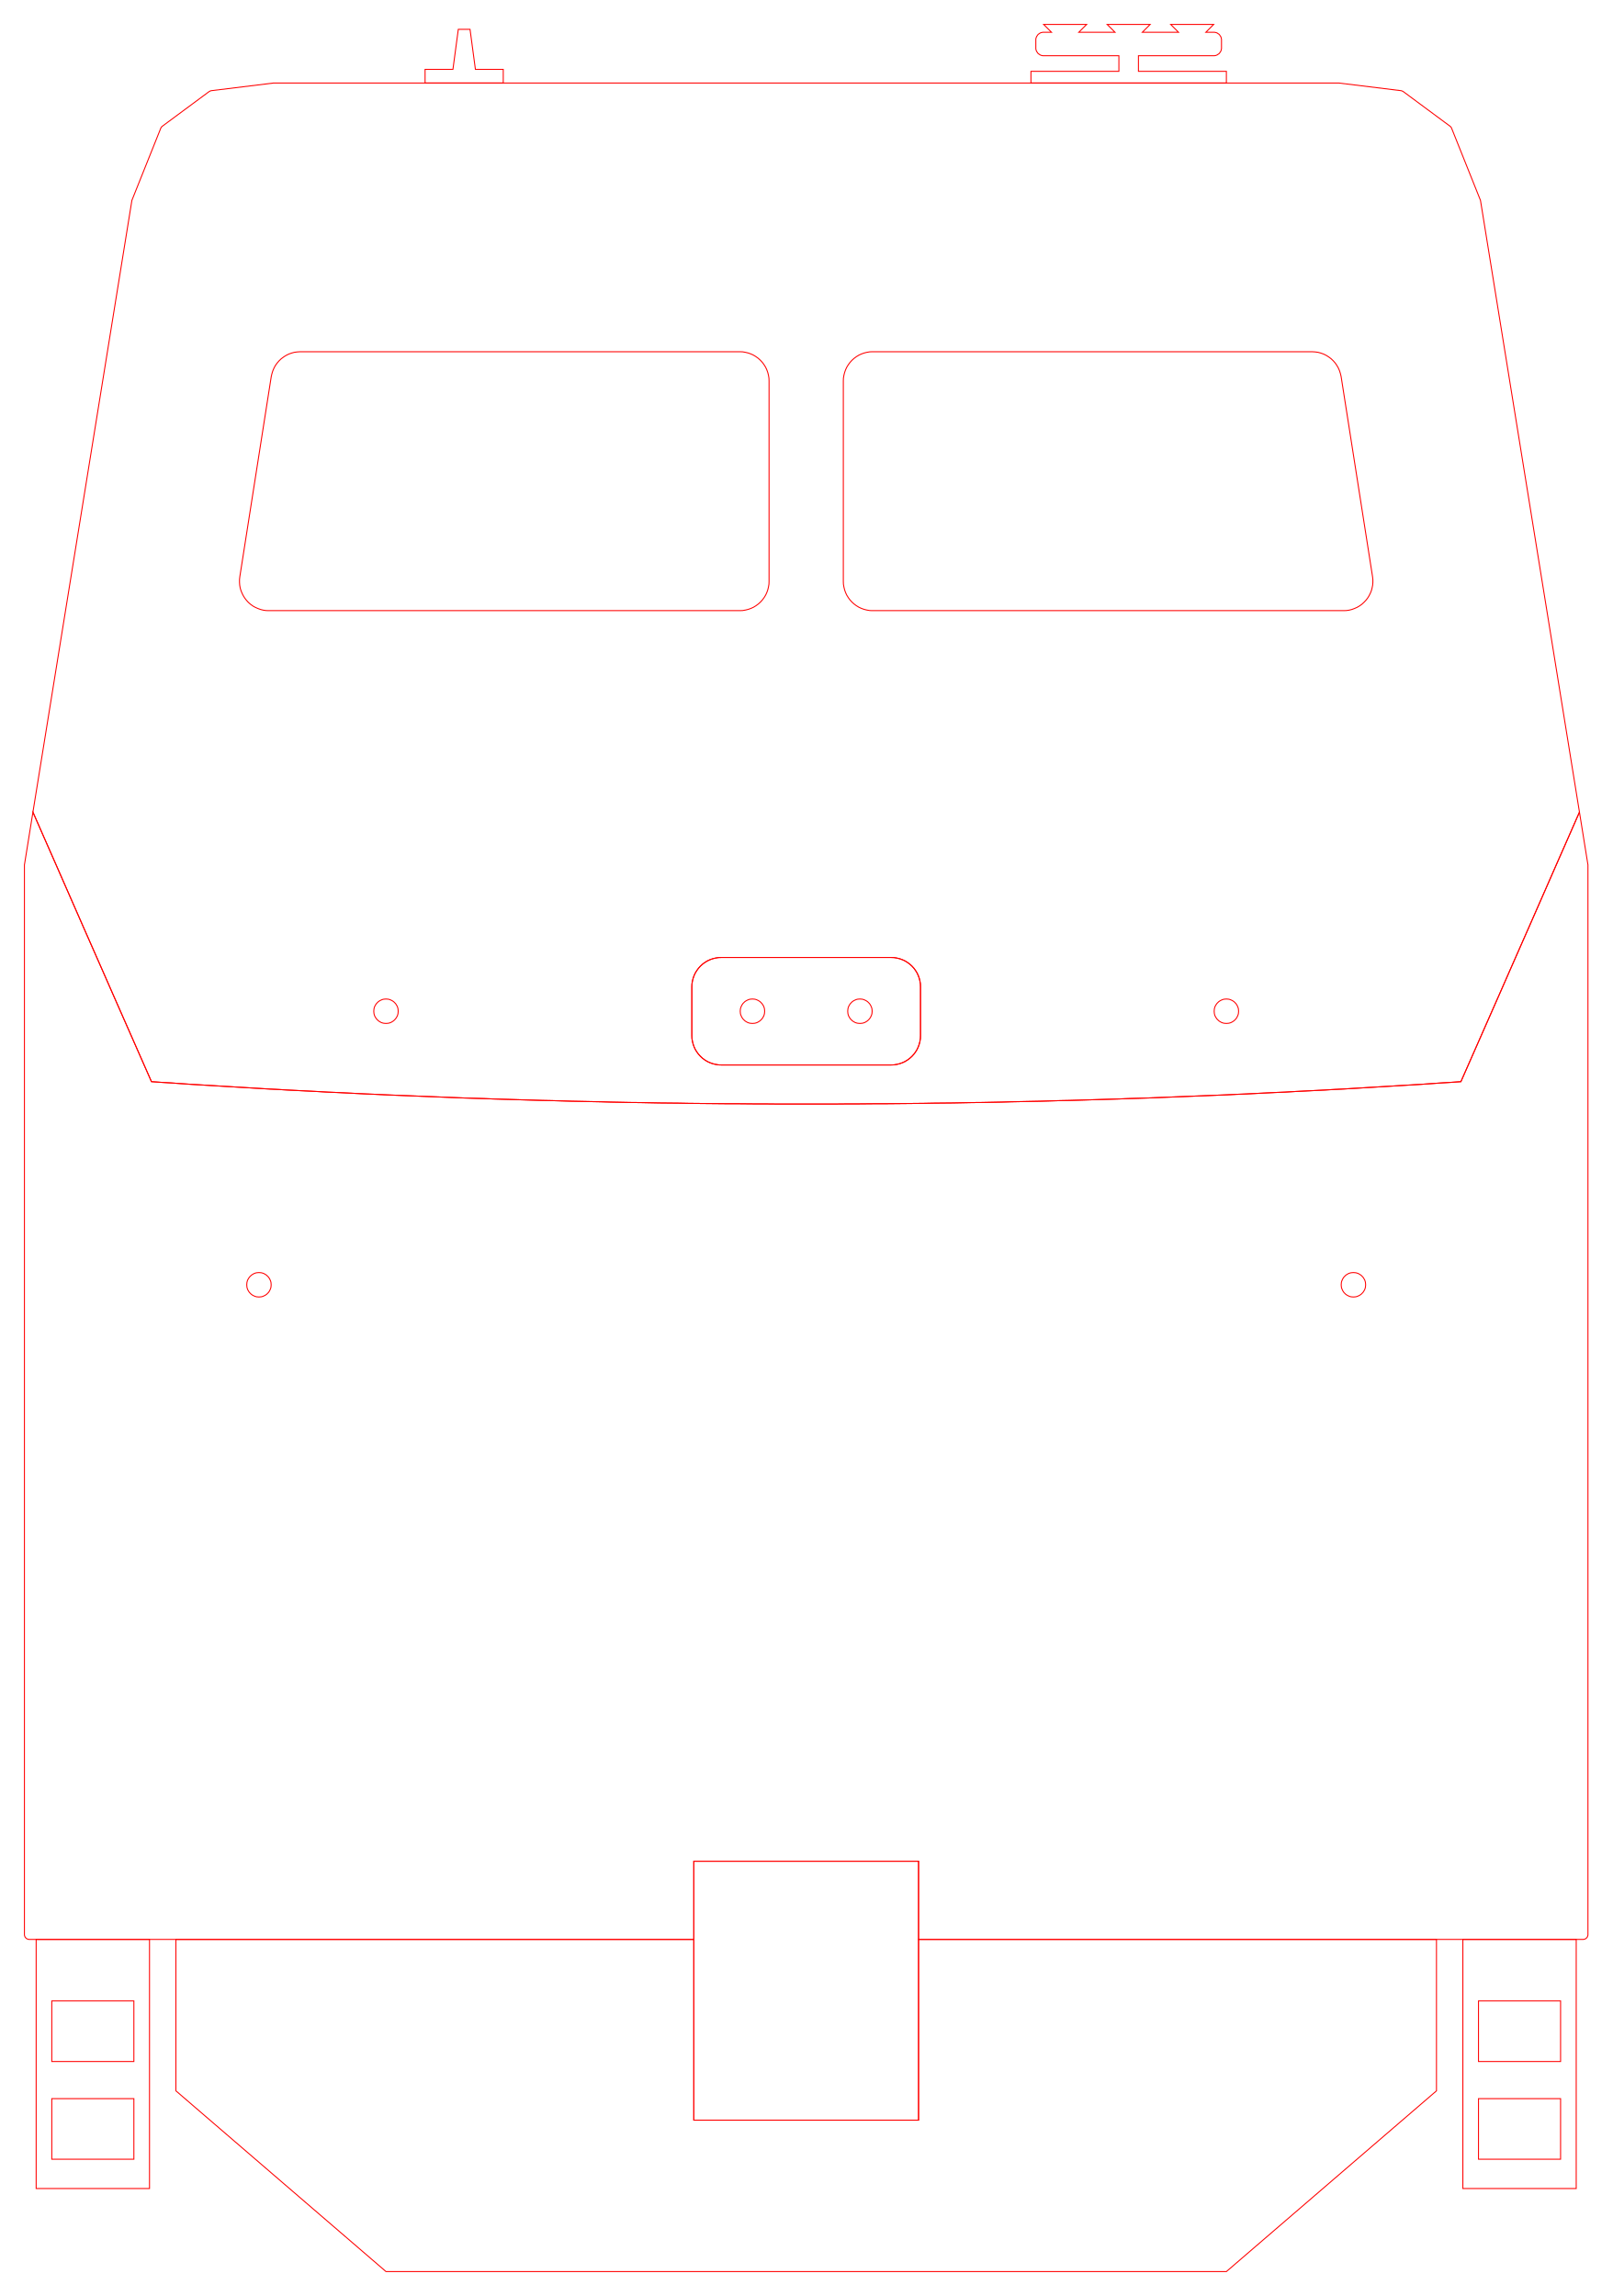
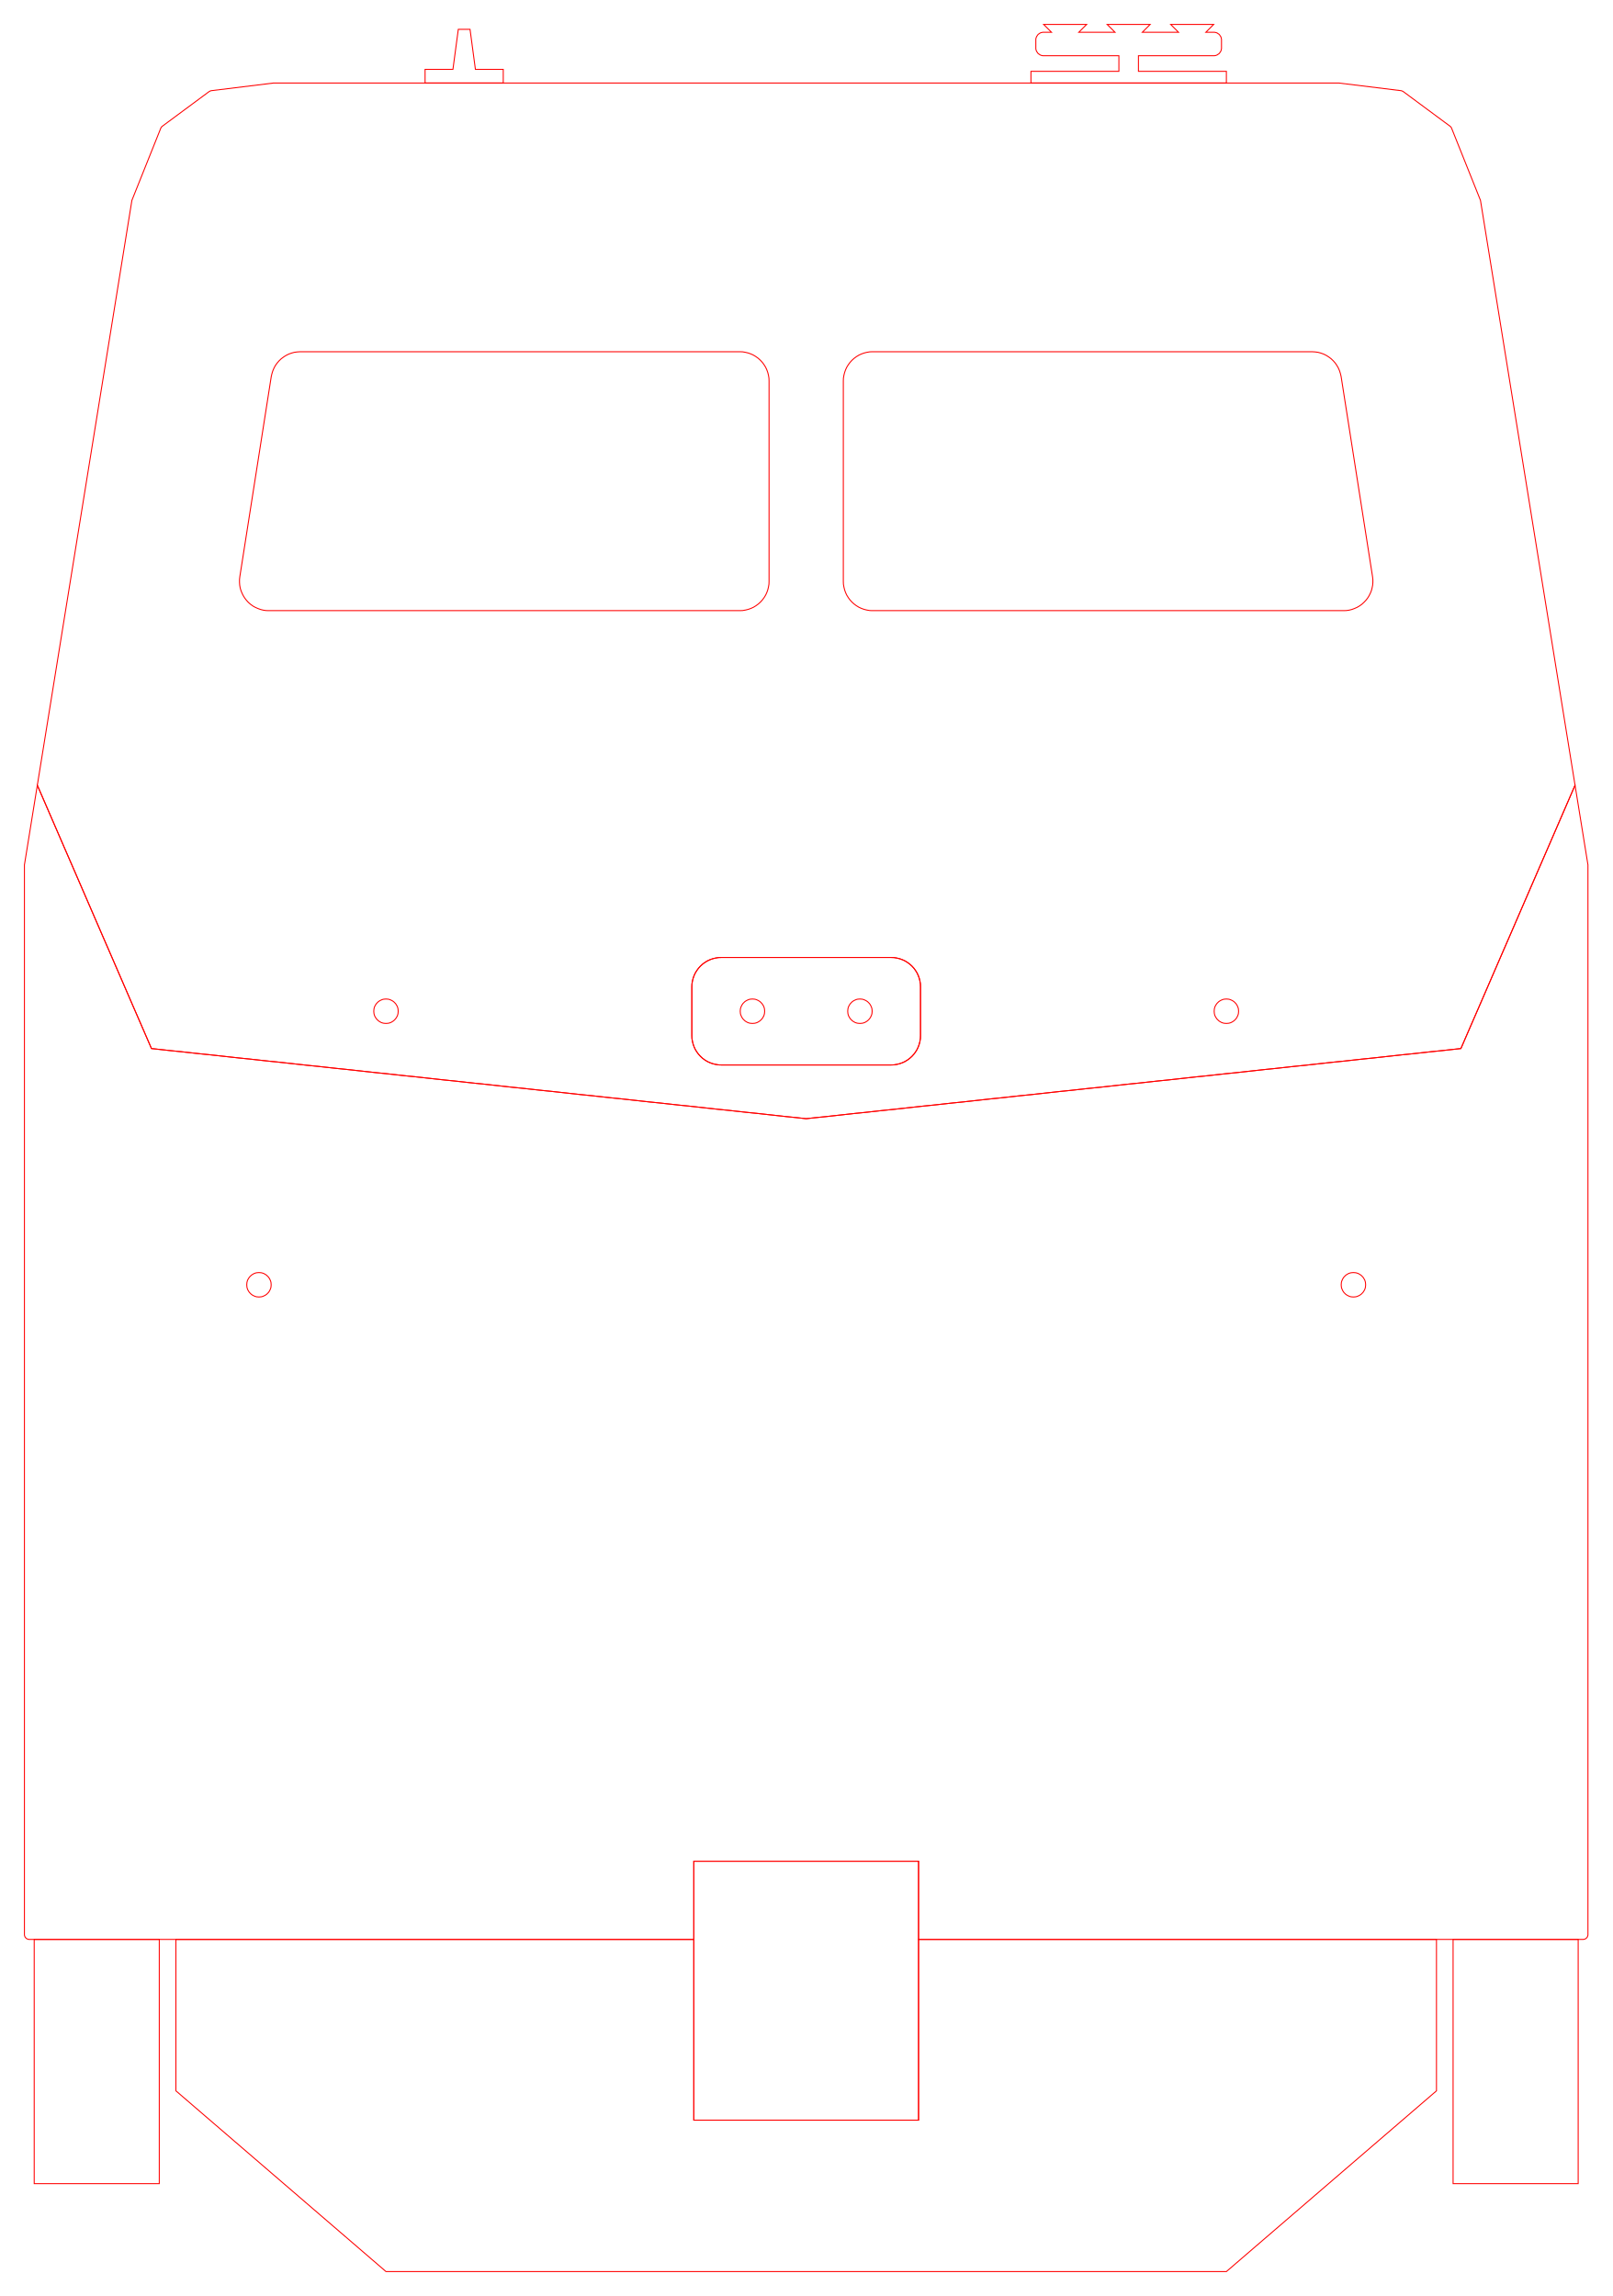
<svg xmlns="http://www.w3.org/2000/svg" width="16.500in" height="23.500in" viewBox="0 0 16.500 23.500">
-   <path d="M16.246,19.819 L16.244,19.824 L16.242,19.828 L16.239,19.832 L16.235,19.835 L16.232,19.839 L16.228,19.842 L16.224,19.844 L16.219,19.846 L16.215,19.848 L16.21,19.849 L16.205,19.85 L16.2,19.85 L9.4,19.85 L9.4,19.05 L7.1,19.05 L7.1,19.85 L0.3,19.85 L0.295,19.85 L0.29,19.849 L0.285,19.848 L0.281,19.846 L0.276,19.844 L0.272,19.842 L0.268,19.839 L0.265,19.835 L0.261,19.832 L0.258,19.828 L0.256,19.824 L0.254,19.819 L0.252,19.814 L0.251,19.81 L0.25,19.805 L0.25,19.8 L0.25,8.854 L0.25,8.85 L0.251,8.846 L0.337,8.312 L0.35,8.342 L0.45,8.57 L0.55,8.797 L0.65,9.025 L0.75,9.253 L0.85,9.481 L0.95,9.708 L1.05,9.935 L1.15,10.163 L1.25,10.39 L1.35,10.617 L1.45,10.844 L1.55,11.071 L1.65,11.078 L1.75,11.084 L1.85,11.091 L1.95,11.098 L2.05,11.104 L2.15,11.11 L2.25,11.116 L2.35,11.122 L2.45,11.128 L2.55,11.134 L2.65,11.14 L2.75,11.146 L2.85,11.151 L2.95,11.157 L3.05,11.162 L3.15,11.167 L3.25,11.172 L3.35,11.178 L3.45,11.182 L3.55,11.187 L3.65,11.192 L3.75,11.197 L3.85,11.201 L3.95,11.206 L4.05,11.21 L4.15,11.214 L4.25,11.218 L4.35,11.222 L4.45,11.226 L4.55,11.23 L4.65,11.234 L4.75,11.238 L4.85,11.241 L4.95,11.244 L5.05,11.248 L5.15,11.251 L5.25,11.254 L5.35,11.257 L5.45,11.26 L5.55,11.263 L5.65,11.265 L5.75,11.268 L5.85,11.271 L5.95,11.273 L6.05,11.275 L6.15,11.277 L6.25,11.28 L6.35,11.282 L6.45,11.284 L6.55,11.285 L6.65,11.287 L6.75,11.289 L6.85,11.29 L6.95,11.291 L7.05,11.293 L7.15,11.294 L7.25,11.295 L7.35,11.296 L7.45,11.297 L7.55,11.297 L7.65,11.298 L7.75,11.299 L7.85,11.299 L7.95,11.3 L8.05,11.3 L8.15,11.3 L8.25,11.3 L8.35,11.3 L8.45,11.3 L8.55,11.3 L8.65,11.299 L8.75,11.299 L8.85,11.298 L8.95,11.297 L9.05,11.297 L9.15,11.296 L9.25,11.295 L9.35,11.294 L9.45,11.293 L9.55,11.291 L9.65,11.29 L9.75,11.289 L9.85,11.287 L9.95,11.285 L10.05,11.284 L10.15,11.282 L10.25,11.28 L10.35,11.277 L10.45,11.275 L10.55,11.273 L10.65,11.271 L10.75,11.268 L10.85,11.265 L10.95,11.263 L11.05,11.26 L11.15,11.257 L11.25,11.254 L11.35,11.251 L11.45,11.248 L11.55,11.244 L11.65,11.241 L11.75,11.238 L11.85,11.234 L11.95,11.23 L12.05,11.226 L12.15,11.222 L12.25,11.218 L12.35,11.214 L12.45,11.21 L12.55,11.206 L12.65,11.201 L12.75,11.197 L12.85,11.192 L12.95,11.187 L13.05,11.182 L13.15,11.178 L13.25,11.172 L13.35,11.167 L13.45,11.162 L13.55,11.157 L13.65,11.151 L13.75,11.146 L13.85,11.14 L13.95,11.134 L14.05,11.128 L14.15,11.122 L14.25,11.116 L14.35,11.11 L14.45,11.104 L14.55,11.098 L14.65,11.091 L14.75,11.084 L14.85,11.078 L14.95,11.071 L15.05,10.844 L15.15,10.617 L15.25,10.39 L15.35,10.163 L15.45,9.935 L15.55,9.708 L15.65,9.481 L15.75,9.253 L15.85,9.025 L15.95,8.797 L16.05,8.57 L16.15,8.342 L16.163,8.312 L16.249,8.846 L16.25,8.85 L16.25,8.854 L16.25,19.8 L16.25,19.805 L16.249,19.81 L16.248,19.814 Z M2.774,13.138 L2.773,13.126 L2.77,13.114 L2.765,13.102 L2.76,13.091 L2.754,13.081 L2.747,13.071 L2.738,13.062 L2.729,13.053 L2.719,13.046 L2.709,13.04 L2.698,13.034 L2.686,13.03 L2.674,13.027 L2.662,13.026 L2.65,13.025 L2.638,13.026 L2.626,13.027 L2.614,13.03 L2.602,13.034 L2.591,13.04 L2.581,13.046 L2.571,13.053 L2.562,13.062 L2.553,13.071 L2.546,13.081 L2.54,13.091 L2.534,13.102 L2.53,13.114 L2.527,13.126 L2.526,13.138 L2.525,13.15 L2.526,13.162 L2.527,13.174 L2.53,13.186 L2.534,13.198 L2.54,13.209 L2.546,13.219 L2.553,13.229 L2.562,13.238 L2.571,13.247 L2.581,13.254 L2.591,13.26 L2.602,13.265 L2.614,13.27 L2.626,13.273 L2.638,13.274 L2.65,13.275 L2.662,13.274 L2.674,13.273 L2.686,13.27 L2.698,13.265 L2.709,13.26 L2.719,13.254 L2.729,13.247 L2.738,13.238 L2.747,13.229 L2.754,13.219 L2.76,13.209 L2.765,13.198 L2.77,13.186 L2.773,13.174 L2.774,13.162 L2.775,13.15 Z M13.975,13.15 L13.974,13.138 L13.973,13.126 L13.97,13.114 L13.966,13.102 L13.96,13.091 L13.954,13.081 L13.947,13.071 L13.938,13.062 L13.929,13.053 L13.919,13.046 L13.909,13.04 L13.898,13.034 L13.886,13.03 L13.874,13.027 L13.862,13.026 L13.85,13.025 L13.838,13.026 L13.826,13.027 L13.814,13.03 L13.802,13.034 L13.791,13.04 L13.781,13.046 L13.771,13.053 L13.762,13.062 L13.753,13.071 L13.746,13.081 L13.74,13.091 L13.735,13.102 L13.73,13.114 L13.727,13.126 L13.726,13.138 L13.725,13.15 L13.726,13.162 L13.727,13.174 L13.73,13.186 L13.735,13.198 L13.74,13.209 L13.746,13.219 L13.753,13.229 L13.762,13.238 L13.771,13.247 L13.781,13.254 L13.791,13.26 L13.802,13.265 L13.814,13.27 L13.826,13.273 L13.838,13.274 L13.85,13.275 L13.862,13.274 L13.874,13.273 L13.886,13.27 L13.898,13.265 L13.909,13.26 L13.919,13.254 L13.929,13.247 L13.938,13.238 L13.947,13.229 L13.954,13.219 L13.96,13.209 L13.966,13.198 L13.97,13.186 L13.973,13.174 L13.974,13.162 Z" fill="none" stroke="#FF0000" stroke-width="0.01" />
-   <path d="M1.35,2.05 L1.352,2.045 L1.645,1.313 L1.647,1.309 L1.649,1.305 L1.652,1.301 L1.655,1.298 L1.658,1.294 L1.661,1.292 L2.139,0.938 L2.144,0.935 L2.148,0.933 L2.153,0.931 L2.158,0.929 L2.163,0.928 L2.797,0.85 L2.803,0.85 L13.697,0.85 L13.703,0.85 L14.337,0.928 L14.342,0.929 L14.347,0.931 L14.352,0.933 L14.356,0.935 L14.361,0.938 L14.839,1.292 L14.842,1.294 L14.845,1.298 L14.848,1.301 L14.851,1.305 L14.853,1.309 L14.855,1.313 L15.148,2.045 L15.15,2.05 L15.151,2.055 L16.163,8.312 L16.15,8.342 L16.05,8.57 L15.95,8.797 L15.85,9.025 L15.75,9.253 L15.65,9.481 L15.55,9.708 L15.45,9.935 L15.35,10.163 L15.25,10.39 L15.15,10.617 L15.05,10.844 L14.95,11.071 L14.85,11.078 L14.75,11.084 L14.65,11.091 L14.55,11.098 L14.45,11.104 L14.35,11.11 L14.25,11.116 L14.15,11.122 L14.05,11.128 L13.95,11.134 L13.85,11.14 L13.75,11.146 L13.65,11.151 L13.55,11.157 L13.45,11.162 L13.35,11.167 L13.25,11.172 L13.15,11.178 L13.05,11.182 L12.95,11.187 L12.85,11.192 L12.75,11.197 L12.65,11.201 L12.55,11.206 L12.45,11.21 L12.35,11.214 L12.25,11.218 L12.15,11.222 L12.05,11.226 L11.95,11.23 L11.85,11.234 L11.75,11.238 L11.65,11.241 L11.55,11.244 L11.45,11.248 L11.35,11.251 L11.25,11.254 L11.15,11.257 L11.05,11.26 L10.95,11.263 L10.85,11.265 L10.75,11.268 L10.65,11.271 L10.55,11.273 L10.45,11.275 L10.35,11.277 L10.25,11.28 L10.15,11.282 L10.05,11.284 L9.95,11.285 L9.85,11.287 L9.75,11.289 L9.65,11.29 L9.55,11.291 L9.45,11.293 L9.35,11.294 L9.25,11.295 L9.15,11.296 L9.05,11.297 L8.95,11.297 L8.85,11.298 L8.75,11.299 L8.65,11.299 L8.55,11.3 L8.45,11.3 L8.35,11.3 L8.25,11.3 L8.15,11.3 L8.05,11.3 L7.95,11.3 L7.85,11.299 L7.75,11.299 L7.65,11.298 L7.55,11.297 L7.45,11.297 L7.35,11.296 L7.25,11.295 L7.15,11.294 L7.05,11.293 L6.95,11.291 L6.85,11.29 L6.75,11.289 L6.65,11.287 L6.55,11.285 L6.45,11.284 L6.35,11.282 L6.25,11.28 L6.15,11.277 L6.05,11.275 L5.95,11.273 L5.85,11.271 L5.75,11.268 L5.65,11.265 L5.55,11.263 L5.45,11.26 L5.35,11.257 L5.25,11.254 L5.15,11.251 L5.05,11.248 L4.95,11.244 L4.85,11.241 L4.75,11.238 L4.65,11.234 L4.55,11.23 L4.45,11.226 L4.35,11.222 L4.25,11.218 L4.15,11.214 L4.05,11.21 L3.95,11.206 L3.85,11.201 L3.75,11.197 L3.65,11.192 L3.55,11.187 L3.45,11.182 L3.35,11.178 L3.25,11.172 L3.15,11.167 L3.05,11.162 L2.95,11.157 L2.85,11.151 L2.75,11.146 L2.65,11.14 L2.55,11.134 L2.45,11.128 L2.35,11.122 L2.25,11.116 L2.15,11.11 L2.05,11.104 L1.95,11.098 L1.85,11.091 L1.75,11.084 L1.65,11.078 L1.55,11.071 L1.45,10.844 L1.35,10.617 L1.25,10.39 L1.15,10.163 L1.05,9.935 L0.95,9.708 L0.85,9.481 L0.75,9.253 L0.65,9.025 L0.55,8.797 L0.45,8.57 L0.35,8.342 L0.337,8.312 L1.349,2.055 Z M7.657,6.237 L7.685,6.227 L7.711,6.215 L7.737,6.199 L7.76,6.182 L7.782,6.162 L7.802,6.14 L7.819,6.117 L7.835,6.091 L7.847,6.065 L7.857,6.037 L7.864,6.008 L7.869,5.979 L7.87,5.95 L7.87,3.9 L7.869,3.871 L7.864,3.841 L7.857,3.813 L7.847,3.785 L7.835,3.759 L7.819,3.733 L7.802,3.71 L7.782,3.688 L7.76,3.668 L7.737,3.651 L7.711,3.635 L7.685,3.623 L7.657,3.613 L7.628,3.606 L7.599,3.601 L7.57,3.6 L3.073,3.6 L3.042,3.602 L3.012,3.606 L2.983,3.614 L2.955,3.624 L2.927,3.638 L2.902,3.654 L2.878,3.672 L2.856,3.693 L2.836,3.716 L2.818,3.741 L2.804,3.767 L2.792,3.795 L2.783,3.824 L2.776,3.853 L2.454,5.904 L2.451,5.932 L2.451,5.961 L2.453,5.989 L2.458,6.018 L2.466,6.045 L2.477,6.072 L2.49,6.098 L2.505,6.122 L2.523,6.145 L2.542,6.166 L2.564,6.185 L2.587,6.202 L2.612,6.216 L2.639,6.228 L2.666,6.238 L2.694,6.245 L2.722,6.249 L2.751,6.25 L7.57,6.25 L7.599,6.249 L7.628,6.244 Z M13.806,6.245 L13.834,6.238 L13.861,6.228 L13.888,6.216 L13.912,6.202 L13.936,6.185 L13.957,6.166 L13.977,6.145 L13.995,6.122 L14.01,6.098 L14.023,6.072 L14.034,6.045 L14.041,6.018 L14.047,5.989 L14.049,5.961 L14.049,5.932 L14.046,5.904 L13.724,3.853 L13.717,3.824 L13.708,3.795 L13.696,3.767 L13.681,3.741 L13.664,3.716 L13.644,3.693 L13.622,3.672 L13.598,3.654 L13.573,3.638 L13.545,3.624 L13.517,3.614 L13.488,3.606 L13.458,3.602 L13.427,3.6 L8.93,3.6 L8.901,3.601 L8.871,3.606 L8.843,3.613 L8.815,3.623 L8.789,3.635 L8.763,3.651 L8.74,3.668 L8.718,3.688 L8.698,3.71 L8.681,3.733 L8.665,3.759 L8.653,3.785 L8.643,3.813 L8.636,3.841 L8.631,3.871 L8.63,3.9 L8.63,5.95 L8.631,5.979 L8.636,6.008 L8.643,6.037 L8.653,6.065 L8.665,6.091 L8.681,6.117 L8.698,6.14 L8.718,6.162 L8.74,6.182 L8.763,6.199 L8.789,6.215 L8.815,6.227 L8.843,6.237 L8.871,6.244 L8.901,6.249 L8.93,6.25 L13.749,6.25 L13.778,6.249 Z M4.075,10.35 L4.074,10.338 L4.073,10.326 L4.07,10.314 L4.066,10.302 L4.06,10.291 L4.054,10.281 L4.047,10.271 L4.038,10.262 L4.029,10.253 L4.019,10.246 L4.009,10.24 L3.998,10.235 L3.986,10.23 L3.974,10.227 L3.962,10.226 L3.95,10.225 L3.938,10.226 L3.926,10.227 L3.914,10.23 L3.902,10.235 L3.891,10.24 L3.881,10.246 L3.871,10.253 L3.862,10.262 L3.853,10.271 L3.846,10.281 L3.84,10.291 L3.834,10.302 L3.83,10.314 L3.827,10.326 L3.826,10.338 L3.825,10.35 L3.826,10.362 L3.827,10.374 L3.83,10.386 L3.834,10.398 L3.84,10.409 L3.846,10.419 L3.853,10.429 L3.862,10.438 L3.871,10.447 L3.881,10.454 L3.891,10.46 L3.902,10.466 L3.914,10.47 L3.926,10.473 L3.938,10.474 L3.95,10.475 L3.962,10.474 L3.974,10.473 L3.986,10.47 L3.998,10.466 L4.009,10.46 L4.019,10.454 L4.029,10.447 L4.038,10.438 L4.047,10.429 L4.054,10.419 L4.06,10.409 L4.066,10.398 L4.07,10.386 L4.073,10.374 L4.074,10.362 Z M12.675,10.35 L12.674,10.338 L12.673,10.326 L12.67,10.314 L12.665,10.302 L12.66,10.291 L12.654,10.281 L12.647,10.271 L12.638,10.262 L12.629,10.253 L12.619,10.246 L12.609,10.24 L12.598,10.235 L12.586,10.23 L12.574,10.227 L12.562,10.226 L12.55,10.225 L12.538,10.226 L12.526,10.227 L12.514,10.23 L12.502,10.235 L12.491,10.24 L12.481,10.246 L12.471,10.253 L12.462,10.262 L12.453,10.271 L12.446,10.281 L12.44,10.291 L12.434,10.302 L12.43,10.314 L12.427,10.326 L12.426,10.338 L12.425,10.35 L12.426,10.362 L12.427,10.374 L12.43,10.386 L12.434,10.398 L12.44,10.409 L12.446,10.419 L12.453,10.429 L12.462,10.438 L12.471,10.447 L12.481,10.454 L12.491,10.46 L12.502,10.466 L12.514,10.47 L12.526,10.473 L12.538,10.474 L12.55,10.475 L12.562,10.474 L12.574,10.473 L12.586,10.47 L12.598,10.466 L12.609,10.46 L12.619,10.454 L12.629,10.447 L12.638,10.438 L12.647,10.429 L12.654,10.419 L12.66,10.409 L12.665,10.398 L12.67,10.386 L12.673,10.374 L12.674,10.362 Z M9.42,10.1 L9.419,10.071 L9.414,10.041 L9.407,10.013 L9.397,9.985 L9.385,9.959 L9.369,9.933 L9.352,9.91 L9.332,9.888 L9.31,9.868 L9.287,9.851 L9.261,9.835 L9.235,9.823 L9.207,9.813 L9.178,9.806 L9.149,9.801 L9.12,9.8 L7.38,9.8 L7.351,9.801 L7.322,9.806 L7.293,9.813 L7.265,9.823 L7.239,9.835 L7.213,9.851 L7.19,9.868 L7.168,9.888 L7.148,9.91 L7.131,9.933 L7.115,9.959 L7.103,9.985 L7.093,10.013 L7.086,10.041 L7.081,10.071 L7.08,10.1 L7.08,10.6 L7.081,10.629 L7.086,10.659 L7.093,10.687 L7.103,10.715 L7.115,10.741 L7.131,10.767 L7.148,10.79 L7.168,10.812 L7.19,10.832 L7.213,10.849 L7.239,10.865 L7.265,10.877 L7.293,10.887 L7.322,10.894 L7.351,10.899 L7.38,10.9 L9.12,10.9 L9.149,10.899 L9.178,10.894 L9.207,10.887 L9.235,10.877 L9.261,10.865 L9.287,10.849 L9.31,10.832 L9.332,10.812 L9.352,10.79 L9.369,10.767 L9.385,10.741 L9.397,10.715 L9.407,10.687 L9.414,10.659 L9.419,10.629 L9.42,10.6 Z" fill="none" stroke="#FF0000" stroke-width="0.01" />
+   <path d="M16.246,19.819 L16.244,19.824 L16.242,19.828 L16.239,19.832 L16.235,19.835 L16.232,19.839 L16.228,19.842 L16.224,19.844 L16.219,19.846 L16.215,19.848 L16.21,19.849 L16.205,19.85 L16.2,19.85 L9.4,19.85 L9.4,19.05 L7.1,19.05 L7.1,19.85 L0.3,19.85 L0.295,19.85 L0.29,19.849 L0.285,19.848 L0.281,19.846 L0.276,19.844 L0.272,19.842 L0.268,19.839 L0.265,19.835 L0.261,19.832 L0.258,19.828 L0.256,19.824 L0.254,19.819 L0.252,19.814 L0.251,19.81 L0.25,19.805 L0.25,19.8 L0.25,8.854 L0.25,8.85 L0.251,8.846 L0.382,8.037 L0.45,8.194 L0.55,8.425 L0.65,8.656 L0.75,8.886 L0.85,9.117 L0.95,9.348 L1.05,9.579 L1.15,9.809 L1.25,10.04 L1.35,10.271 L1.45,10.501 L1.55,10.732 L1.65,10.743 L1.75,10.754 L1.85,10.764 L1.95,10.775 L2.05,10.786 L2.15,10.796 L2.25,10.807 L2.35,10.818 L2.45,10.829 L2.55,10.839 L2.65,10.85 L2.75,10.861 L2.85,10.871 L2.95,10.882 L3.05,10.893 L3.15,10.904 L3.25,10.914 L3.35,10.925 L3.45,10.936 L3.55,10.946 L3.65,10.957 L3.75,10.968 L3.85,10.979 L3.95,10.989 L4.05,11 L4.15,11.011 L4.25,11.021 L4.35,11.032 L4.45,11.043 L4.55,11.054 L4.65,11.064 L4.75,11.075 L4.85,11.086 L4.95,11.096 L5.05,11.107 L5.15,11.118 L5.25,11.129 L5.35,11.139 L5.45,11.15 L5.55,11.161 L5.65,11.171 L5.75,11.182 L5.85,11.193 L5.95,11.204 L6.05,11.214 L6.15,11.225 L6.25,11.236 L6.35,11.246 L6.45,11.257 L6.55,11.268 L6.65,11.279 L6.75,11.289 L6.85,11.3 L6.95,11.311 L7.05,11.321 L7.15,11.332 L7.25,11.343 L7.35,11.354 L7.45,11.364 L7.55,11.375 L7.65,11.386 L7.75,11.396 L7.85,11.407 L7.95,11.418 L8.05,11.429 L8.15,11.439 L8.25,11.45 L8.35,11.439 L8.45,11.429 L8.55,11.418 L8.65,11.407 L8.75,11.396 L8.85,11.386 L8.95,11.375 L9.05,11.364 L9.15,11.354 L9.25,11.343 L9.35,11.332 L9.45,11.321 L9.55,11.311 L9.65,11.3 L9.75,11.289 L9.85,11.279 L9.95,11.268 L10.05,11.257 L10.15,11.246 L10.25,11.236 L10.35,11.225 L10.45,11.214 L10.55,11.204 L10.65,11.193 L10.75,11.182 L10.85,11.171 L10.95,11.161 L11.05,11.15 L11.15,11.139 L11.25,11.129 L11.35,11.118 L11.45,11.107 L11.55,11.096 L11.65,11.086 L11.75,11.075 L11.85,11.064 L11.95,11.054 L12.05,11.043 L12.15,11.032 L12.25,11.021 L12.35,11.011 L12.45,11 L12.55,10.989 L12.65,10.979 L12.75,10.968 L12.85,10.957 L12.95,10.946 L13.05,10.936 L13.15,10.925 L13.25,10.914 L13.35,10.904 L13.45,10.893 L13.55,10.882 L13.65,10.871 L13.75,10.861 L13.85,10.85 L13.95,10.839 L14.05,10.829 L14.15,10.818 L14.25,10.807 L14.35,10.796 L14.45,10.786 L14.55,10.775 L14.65,10.764 L14.75,10.754 L14.85,10.743 L14.95,10.732 L15.05,10.501 L15.15,10.271 L15.25,10.04 L15.35,9.809 L15.45,9.579 L15.55,9.348 L15.65,9.117 L15.75,8.886 L15.85,8.656 L15.95,8.425 L16.05,8.194 L16.118,8.037 L16.249,8.846 L16.25,8.85 L16.25,8.854 L16.25,19.8 L16.25,19.805 L16.249,19.81 L16.248,19.814 Z M2.774,13.138 L2.773,13.126 L2.77,13.114 L2.765,13.102 L2.76,13.091 L2.754,13.081 L2.747,13.071 L2.738,13.062 L2.729,13.053 L2.719,13.046 L2.709,13.04 L2.698,13.034 L2.686,13.03 L2.674,13.027 L2.662,13.026 L2.65,13.025 L2.638,13.026 L2.626,13.027 L2.614,13.03 L2.602,13.034 L2.591,13.04 L2.581,13.046 L2.571,13.053 L2.562,13.062 L2.553,13.071 L2.546,13.081 L2.54,13.091 L2.534,13.102 L2.53,13.114 L2.527,13.126 L2.526,13.138 L2.525,13.15 L2.526,13.162 L2.527,13.174 L2.53,13.186 L2.534,13.198 L2.54,13.209 L2.546,13.219 L2.553,13.229 L2.562,13.238 L2.571,13.247 L2.581,13.254 L2.591,13.26 L2.602,13.265 L2.614,13.27 L2.626,13.273 L2.638,13.274 L2.65,13.275 L2.662,13.274 L2.674,13.273 L2.686,13.27 L2.698,13.265 L2.709,13.26 L2.719,13.254 L2.729,13.247 L2.738,13.238 L2.747,13.229 L2.754,13.219 L2.76,13.209 L2.765,13.198 L2.77,13.186 L2.773,13.174 L2.774,13.162 L2.775,13.15 Z M13.975,13.15 L13.974,13.138 L13.973,13.126 L13.97,13.114 L13.966,13.102 L13.96,13.091 L13.954,13.081 L13.947,13.071 L13.938,13.062 L13.929,13.053 L13.919,13.046 L13.909,13.04 L13.898,13.034 L13.886,13.03 L13.874,13.027 L13.862,13.026 L13.85,13.025 L13.838,13.026 L13.826,13.027 L13.814,13.03 L13.802,13.034 L13.791,13.04 L13.781,13.046 L13.771,13.053 L13.762,13.062 L13.753,13.071 L13.746,13.081 L13.74,13.091 L13.735,13.102 L13.73,13.114 L13.727,13.126 L13.726,13.138 L13.725,13.15 L13.726,13.162 L13.727,13.174 L13.73,13.186 L13.735,13.198 L13.74,13.209 L13.746,13.219 L13.753,13.229 L13.762,13.238 L13.771,13.247 L13.781,13.254 L13.791,13.26 L13.802,13.265 L13.814,13.27 L13.826,13.273 L13.838,13.274 L13.85,13.275 L13.862,13.274 L13.874,13.273 L13.886,13.27 L13.898,13.265 L13.909,13.26 L13.919,13.254 L13.929,13.247 L13.938,13.238 L13.947,13.229 L13.954,13.219 L13.96,13.209 L13.966,13.198 L13.97,13.186 L13.973,13.174 L13.974,13.162 Z" fill="none" stroke="#FF0000" stroke-width="0.01" />
+   <path d="M1.35,2.05 L1.352,2.045 L1.645,1.313 L1.647,1.309 L1.649,1.305 L1.652,1.301 L1.655,1.298 L1.658,1.294 L1.661,1.292 L2.139,0.938 L2.144,0.935 L2.148,0.933 L2.153,0.931 L2.158,0.929 L2.163,0.928 L2.797,0.85 L2.803,0.85 L13.697,0.85 L13.703,0.85 L14.337,0.928 L14.342,0.929 L14.347,0.931 L14.352,0.933 L14.356,0.935 L14.361,0.938 L14.839,1.292 L14.842,1.294 L14.845,1.298 L14.848,1.301 L14.851,1.305 L14.853,1.309 L14.855,1.313 L15.148,2.045 L15.15,2.05 L15.151,2.055 L16.118,8.037 L16.05,8.194 L15.95,8.425 L15.85,8.656 L15.75,8.886 L15.65,9.117 L15.55,9.348 L15.45,9.579 L15.35,9.809 L15.25,10.04 L15.15,10.271 L15.05,10.501 L14.95,10.732 L14.85,10.743 L14.75,10.754 L14.65,10.764 L14.55,10.775 L14.45,10.786 L14.35,10.796 L14.25,10.807 L14.15,10.818 L14.05,10.829 L13.95,10.839 L13.85,10.85 L13.75,10.861 L13.65,10.871 L13.55,10.882 L13.45,10.893 L13.35,10.904 L13.25,10.914 L13.15,10.925 L13.05,10.936 L12.95,10.946 L12.85,10.957 L12.75,10.968 L12.65,10.979 L12.55,10.989 L12.45,11 L12.35,11.011 L12.25,11.021 L12.15,11.032 L12.05,11.043 L11.95,11.054 L11.85,11.064 L11.75,11.075 L11.65,11.086 L11.55,11.096 L11.45,11.107 L11.35,11.118 L11.25,11.129 L11.15,11.139 L11.05,11.15 L10.95,11.161 L10.85,11.171 L10.75,11.182 L10.65,11.193 L10.55,11.204 L10.45,11.214 L10.35,11.225 L10.25,11.236 L10.15,11.246 L10.05,11.257 L9.95,11.268 L9.85,11.279 L9.75,11.289 L9.65,11.3 L9.55,11.311 L9.45,11.321 L9.35,11.332 L9.25,11.343 L9.15,11.354 L9.05,11.364 L8.95,11.375 L8.85,11.386 L8.75,11.396 L8.65,11.407 L8.55,11.418 L8.45,11.429 L8.35,11.439 L8.25,11.45 L8.15,11.439 L8.05,11.429 L7.95,11.418 L7.85,11.407 L7.75,11.396 L7.65,11.386 L7.55,11.375 L7.45,11.364 L7.35,11.354 L7.25,11.343 L7.15,11.332 L7.05,11.321 L6.95,11.311 L6.85,11.3 L6.75,11.289 L6.65,11.279 L6.55,11.268 L6.45,11.257 L6.35,11.246 L6.25,11.236 L6.15,11.225 L6.05,11.214 L5.95,11.204 L5.85,11.193 L5.75,11.182 L5.65,11.171 L5.55,11.161 L5.45,11.15 L5.35,11.139 L5.25,11.129 L5.15,11.118 L5.05,11.107 L4.95,11.096 L4.85,11.086 L4.75,11.075 L4.65,11.064 L4.55,11.054 L4.45,11.043 L4.35,11.032 L4.25,11.021 L4.15,11.011 L4.05,11 L3.95,10.989 L3.85,10.979 L3.75,10.968 L3.65,10.957 L3.55,10.946 L3.45,10.936 L3.35,10.925 L3.25,10.914 L3.15,10.904 L3.05,10.893 L2.95,10.882 L2.85,10.871 L2.75,10.861 L2.65,10.85 L2.55,10.839 L2.45,10.829 L2.35,10.818 L2.25,10.807 L2.15,10.796 L2.05,10.786 L1.95,10.775 L1.85,10.764 L1.75,10.754 L1.65,10.743 L1.55,10.732 L1.45,10.501 L1.35,10.271 L1.25,10.04 L1.15,9.809 L1.05,9.579 L0.95,9.348 L0.85,9.117 L0.75,8.886 L0.65,8.656 L0.55,8.425 L0.45,8.194 L0.382,8.037 L1.349,2.055 Z M7.657,6.237 L7.685,6.227 L7.711,6.215 L7.737,6.199 L7.76,6.182 L7.782,6.162 L7.802,6.14 L7.819,6.117 L7.835,6.091 L7.847,6.065 L7.857,6.037 L7.864,6.008 L7.869,5.979 L7.87,5.95 L7.87,3.9 L7.869,3.871 L7.864,3.841 L7.857,3.813 L7.847,3.785 L7.835,3.759 L7.819,3.733 L7.802,3.71 L7.782,3.688 L7.76,3.668 L7.737,3.651 L7.711,3.635 L7.685,3.623 L7.657,3.613 L7.628,3.606 L7.599,3.601 L7.57,3.6 L3.073,3.6 L3.042,3.602 L3.012,3.606 L2.983,3.614 L2.955,3.624 L2.927,3.638 L2.902,3.654 L2.878,3.672 L2.856,3.693 L2.836,3.716 L2.818,3.741 L2.804,3.767 L2.792,3.795 L2.783,3.824 L2.776,3.853 L2.454,5.904 L2.451,5.932 L2.451,5.961 L2.453,5.989 L2.458,6.018 L2.466,6.045 L2.477,6.072 L2.49,6.098 L2.505,6.122 L2.523,6.145 L2.542,6.166 L2.564,6.185 L2.587,6.202 L2.612,6.216 L2.639,6.228 L2.666,6.238 L2.694,6.245 L2.722,6.249 L2.751,6.25 L7.57,6.25 L7.599,6.249 L7.628,6.244 Z M13.806,6.245 L13.834,6.238 L13.861,6.228 L13.888,6.216 L13.912,6.202 L13.936,6.185 L13.957,6.166 L13.977,6.145 L13.995,6.122 L14.01,6.098 L14.023,6.072 L14.034,6.045 L14.041,6.018 L14.047,5.989 L14.049,5.961 L14.049,5.932 L14.046,5.904 L13.724,3.853 L13.717,3.824 L13.708,3.795 L13.696,3.767 L13.681,3.741 L13.664,3.716 L13.644,3.693 L13.622,3.672 L13.598,3.654 L13.573,3.638 L13.545,3.624 L13.517,3.614 L13.488,3.606 L13.458,3.602 L13.427,3.6 L8.93,3.6 L8.901,3.601 L8.871,3.606 L8.843,3.613 L8.815,3.623 L8.789,3.635 L8.763,3.651 L8.74,3.668 L8.718,3.688 L8.698,3.71 L8.681,3.733 L8.665,3.759 L8.653,3.785 L8.643,3.813 L8.636,3.841 L8.631,3.871 L8.63,3.9 L8.63,5.95 L8.631,5.979 L8.636,6.008 L8.643,6.037 L8.653,6.065 L8.665,6.091 L8.681,6.117 L8.698,6.14 L8.718,6.162 L8.74,6.182 L8.763,6.199 L8.789,6.215 L8.815,6.227 L8.843,6.237 L8.871,6.244 L8.901,6.249 L8.93,6.25 L13.749,6.25 L13.778,6.249 Z M4.075,10.35 L4.074,10.338 L4.073,10.326 L4.07,10.314 L4.066,10.302 L4.06,10.291 L4.054,10.281 L4.047,10.271 L4.038,10.262 L4.029,10.253 L4.019,10.246 L4.009,10.24 L3.998,10.235 L3.986,10.23 L3.974,10.227 L3.962,10.226 L3.95,10.225 L3.938,10.226 L3.926,10.227 L3.914,10.23 L3.902,10.235 L3.891,10.24 L3.881,10.246 L3.871,10.253 L3.862,10.262 L3.853,10.271 L3.846,10.281 L3.84,10.291 L3.834,10.302 L3.83,10.314 L3.827,10.326 L3.826,10.338 L3.825,10.35 L3.826,10.362 L3.827,10.374 L3.83,10.386 L3.834,10.398 L3.84,10.409 L3.846,10.419 L3.853,10.429 L3.862,10.438 L3.871,10.447 L3.881,10.454 L3.891,10.46 L3.902,10.466 L3.914,10.47 L3.926,10.473 L3.938,10.474 L3.95,10.475 L3.962,10.474 L3.974,10.473 L3.986,10.47 L3.998,10.466 L4.009,10.46 L4.019,10.454 L4.029,10.447 L4.038,10.438 L4.047,10.429 L4.054,10.419 L4.06,10.409 L4.066,10.398 L4.07,10.386 L4.073,10.374 L4.074,10.362 Z M12.675,10.35 L12.674,10.338 L12.673,10.326 L12.67,10.314 L12.665,10.302 L12.66,10.291 L12.654,10.281 L12.647,10.271 L12.638,10.262 L12.629,10.253 L12.619,10.246 L12.609,10.24 L12.598,10.235 L12.586,10.23 L12.574,10.227 L12.562,10.226 L12.55,10.225 L12.538,10.226 L12.526,10.227 L12.514,10.23 L12.502,10.235 L12.491,10.24 L12.481,10.246 L12.471,10.253 L12.462,10.262 L12.453,10.271 L12.446,10.281 L12.44,10.291 L12.434,10.302 L12.43,10.314 L12.427,10.326 L12.426,10.338 L12.425,10.35 L12.426,10.362 L12.427,10.374 L12.43,10.386 L12.434,10.398 L12.44,10.409 L12.446,10.419 L12.453,10.429 L12.462,10.438 L12.471,10.447 L12.481,10.454 L12.491,10.46 L12.502,10.466 L12.514,10.47 L12.526,10.473 L12.538,10.474 L12.55,10.475 L12.562,10.474 L12.574,10.473 L12.586,10.47 L12.598,10.466 L12.609,10.46 L12.619,10.454 L12.629,10.447 L12.638,10.438 L12.647,10.429 L12.654,10.419 L12.66,10.409 L12.665,10.398 L12.67,10.386 L12.673,10.374 L12.674,10.362 Z M9.42,10.1 L9.419,10.071 L9.414,10.041 L9.407,10.013 L9.397,9.985 L9.385,9.959 L9.369,9.933 L9.352,9.91 L9.332,9.888 L9.31,9.868 L9.287,9.851 L9.261,9.835 L9.235,9.823 L9.207,9.813 L9.178,9.806 L9.149,9.801 L9.12,9.8 L7.38,9.8 L7.351,9.801 L7.322,9.806 L7.293,9.813 L7.265,9.823 L7.239,9.835 L7.213,9.851 L7.19,9.868 L7.168,9.888 L7.148,9.91 L7.131,9.933 L7.115,9.959 L7.103,9.985 L7.093,10.013 L7.086,10.041 L7.081,10.071 L7.08,10.1 L7.08,10.6 L7.081,10.629 L7.086,10.659 L7.093,10.687 L7.103,10.715 L7.115,10.741 L7.131,10.767 L7.148,10.79 L7.168,10.812 L7.19,10.832 L7.213,10.849 L7.239,10.865 L7.265,10.877 L7.293,10.887 L7.322,10.894 L7.351,10.899 L7.38,10.9 L9.12,10.9 L9.149,10.899 L9.178,10.894 L9.207,10.887 L9.235,10.877 L9.261,10.865 L9.287,10.849 L9.31,10.832 L9.332,10.812 L9.352,10.79 L9.369,10.767 L9.385,10.741 L9.397,10.715 L9.407,10.687 L9.414,10.659 L9.419,10.629 L9.42,10.6 Z" fill="none" stroke="#FF0000" stroke-width="0.01" />
  <path d="M9.419,10.629 L9.414,10.659 L9.407,10.687 L9.397,10.715 L9.385,10.741 L9.369,10.767 L9.352,10.79 L9.332,10.812 L9.31,10.832 L9.287,10.849 L9.261,10.865 L9.235,10.877 L9.207,10.887 L9.178,10.894 L9.149,10.899 L9.12,10.9 L7.38,10.9 L7.351,10.899 L7.322,10.894 L7.293,10.887 L7.265,10.877 L7.239,10.865 L7.213,10.849 L7.19,10.832 L7.168,10.812 L7.148,10.79 L7.131,10.767 L7.115,10.741 L7.103,10.715 L7.093,10.687 L7.086,10.659 L7.081,10.629 L7.08,10.6 L7.08,10.1 L7.081,10.071 L7.086,10.041 L7.093,10.013 L7.103,9.985 L7.115,9.959 L7.131,9.933 L7.148,9.91 L7.168,9.888 L7.19,9.868 L7.213,9.851 L7.239,9.835 L7.265,9.823 L7.293,9.813 L7.322,9.806 L7.351,9.801 L7.38,9.8 L9.12,9.8 L9.149,9.801 L9.178,9.806 L9.207,9.813 L9.235,9.823 L9.261,9.835 L9.287,9.851 L9.31,9.868 L9.332,9.888 L9.352,9.91 L9.369,9.933 L9.385,9.959 L9.397,9.985 L9.407,10.013 L9.414,10.041 L9.419,10.071 L9.42,10.1 L9.42,10.6 Z M7.825,10.35 L7.824,10.338 L7.823,10.326 L7.82,10.314 L7.816,10.302 L7.81,10.291 L7.804,10.281 L7.797,10.271 L7.788,10.262 L7.779,10.253 L7.769,10.246 L7.759,10.24 L7.748,10.235 L7.736,10.23 L7.724,10.227 L7.712,10.226 L7.7,10.225 L7.688,10.226 L7.676,10.227 L7.664,10.23 L7.652,10.235 L7.641,10.24 L7.631,10.246 L7.621,10.253 L7.612,10.262 L7.603,10.271 L7.596,10.281 L7.59,10.291 L7.585,10.302 L7.58,10.314 L7.577,10.326 L7.576,10.338 L7.575,10.35 L7.576,10.362 L7.577,10.374 L7.58,10.386 L7.585,10.398 L7.59,10.409 L7.596,10.419 L7.603,10.429 L7.612,10.438 L7.621,10.447 L7.631,10.454 L7.641,10.46 L7.652,10.466 L7.664,10.47 L7.676,10.473 L7.688,10.474 L7.7,10.475 L7.712,10.474 L7.724,10.473 L7.736,10.47 L7.748,10.466 L7.759,10.46 L7.769,10.454 L7.779,10.447 L7.788,10.438 L7.797,10.429 L7.804,10.419 L7.81,10.409 L7.816,10.398 L7.82,10.386 L7.823,10.374 L7.824,10.362 Z M8.924,10.362 L8.925,10.35 L8.924,10.338 L8.923,10.326 L8.92,10.314 L8.915,10.302 L8.91,10.291 L8.904,10.281 L8.897,10.271 L8.888,10.262 L8.879,10.253 L8.869,10.246 L8.859,10.24 L8.848,10.235 L8.836,10.23 L8.824,10.227 L8.812,10.226 L8.8,10.225 L8.788,10.226 L8.776,10.227 L8.764,10.23 L8.752,10.235 L8.741,10.24 L8.731,10.246 L8.721,10.253 L8.712,10.262 L8.703,10.271 L8.696,10.281 L8.69,10.291 L8.684,10.302 L8.68,10.314 L8.677,10.326 L8.676,10.338 L8.675,10.35 L8.676,10.362 L8.677,10.374 L8.68,10.386 L8.684,10.398 L8.69,10.409 L8.696,10.419 L8.703,10.429 L8.712,10.438 L8.721,10.447 L8.731,10.454 L8.741,10.46 L8.752,10.466 L8.764,10.47 L8.776,10.473 L8.788,10.474 L8.8,10.475 L8.812,10.474 L8.824,10.473 L8.836,10.47 L8.848,10.466 L8.859,10.46 L8.869,10.454 L8.879,10.447 L8.888,10.438 L8.897,10.429 L8.904,10.419 L8.91,10.409 L8.915,10.398 L8.92,10.386 L8.923,10.374 Z" fill="none" stroke="#FF0000" stroke-width="0.01" />
  <path d="M12.55,23.25 L8.25,23.25 L3.95,23.25 L1.8,21.4 L1.8,19.85 L7.1,19.85 L7.1,21.7 L9.4,21.7 L9.4,19.85 L14.7,19.85 L14.7,21.4 Z" fill="none" stroke="#FF0000" stroke-width="0.01" />
  <path d="M7.1,21.7 L7.1,19.05 L9.4,19.05 L9.4,21.7 Z" fill="none" stroke="#FF0000" stroke-width="0.01" />
-   <path d="M1.53,22.4 L0.37,22.4 L0.37,19.85 L1.53,19.85 Z M0.53,21.48 L0.53,22.1 L1.37,22.1 L1.37,21.48 Z M0.53,21.1 L1.37,21.1 L1.37,20.48 L0.53,20.48 Z M16.13,19.85 L16.13,22.4 L14.97,22.4 L14.97,19.85 Z M15.13,22.1 L15.97,22.1 L15.97,21.48 L15.13,21.48 Z M15.13,20.48 L15.13,21.1 L15.97,21.1 L15.97,20.48 Z" fill="none" stroke="#FF0000" stroke-width="0.01" />
+   <path d="M0.35,19.85 L1.63,19.85 L1.63,22.35 L0.35,22.35 Z M14.87,22.35 L14.87,19.85 L16.15,19.85 L16.15,22.35 Z" fill="none" stroke="#FF0000" stroke-width="0.01" />
  <path d="M10.55,0.73 L11.45,0.73 L11.45,0.57 L10.68,0.57 L10.672,0.57 L10.664,0.569 L10.657,0.567 L10.649,0.564 L10.642,0.561 L10.636,0.556 L10.629,0.552 L10.623,0.547 L10.618,0.541 L10.614,0.534 L10.609,0.528 L10.606,0.521 L10.603,0.513 L10.601,0.506 L10.6,0.498 L10.6,0.49 L10.6,0.41 L10.6,0.402 L10.601,0.394 L10.603,0.387 L10.606,0.379 L10.609,0.372 L10.614,0.366 L10.618,0.359 L10.623,0.353 L10.629,0.348 L10.636,0.344 L10.642,0.339 L10.649,0.336 L10.657,0.333 L10.664,0.332 L10.672,0.33 L10.68,0.33 L10.76,0.33 L10.68,0.25 L11.12,0.25 L11.04,0.33 L11.41,0.33 L11.33,0.25 L11.77,0.25 L11.69,0.33 L12.06,0.33 L11.98,0.25 L12.42,0.25 L12.34,0.33 L12.42,0.33 L12.428,0.33 L12.436,0.332 L12.443,0.333 L12.451,0.336 L12.458,0.339 L12.464,0.344 L12.471,0.348 L12.477,0.353 L12.482,0.359 L12.486,0.366 L12.491,0.372 L12.494,0.379 L12.497,0.387 L12.498,0.394 L12.5,0.402 L12.5,0.41 L12.5,0.49 L12.5,0.498 L12.498,0.506 L12.497,0.513 L12.494,0.521 L12.491,0.528 L12.486,0.534 L12.482,0.541 L12.477,0.547 L12.471,0.552 L12.464,0.556 L12.458,0.561 L12.451,0.564 L12.443,0.567 L12.436,0.569 L12.428,0.57 L12.42,0.57 L11.65,0.57 L11.65,0.73 L12.55,0.73 L12.55,0.85 L10.55,0.85 Z" fill="none" stroke="#FF0000" stroke-width="0.01" />
  <path d="M5.15,0.85 L4.35,0.85 L4.35,0.71 L4.635,0.71 L4.69,0.3 L4.81,0.3 L4.865,0.71 L5.15,0.71 Z" fill="none" stroke="#FF0000" stroke-width="0.01" />
</svg>
